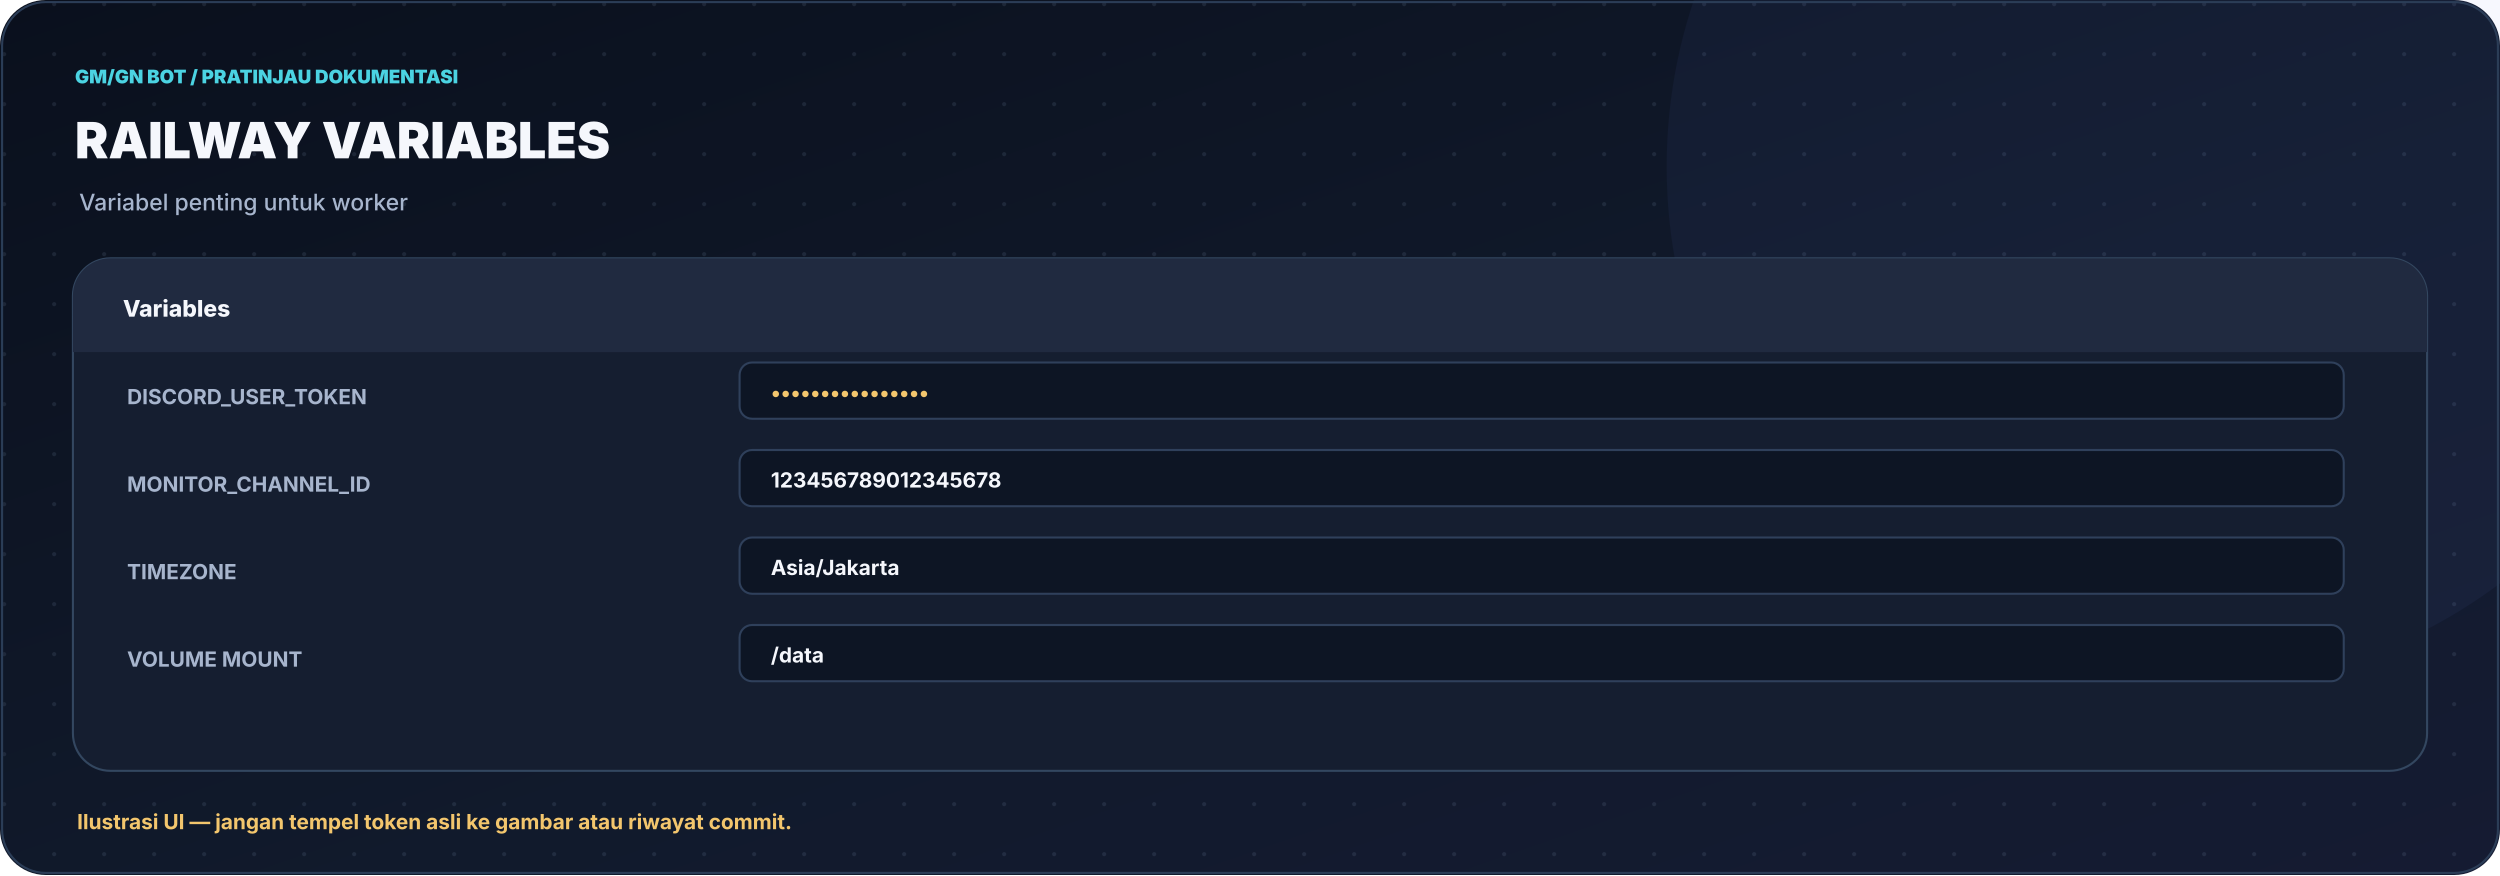
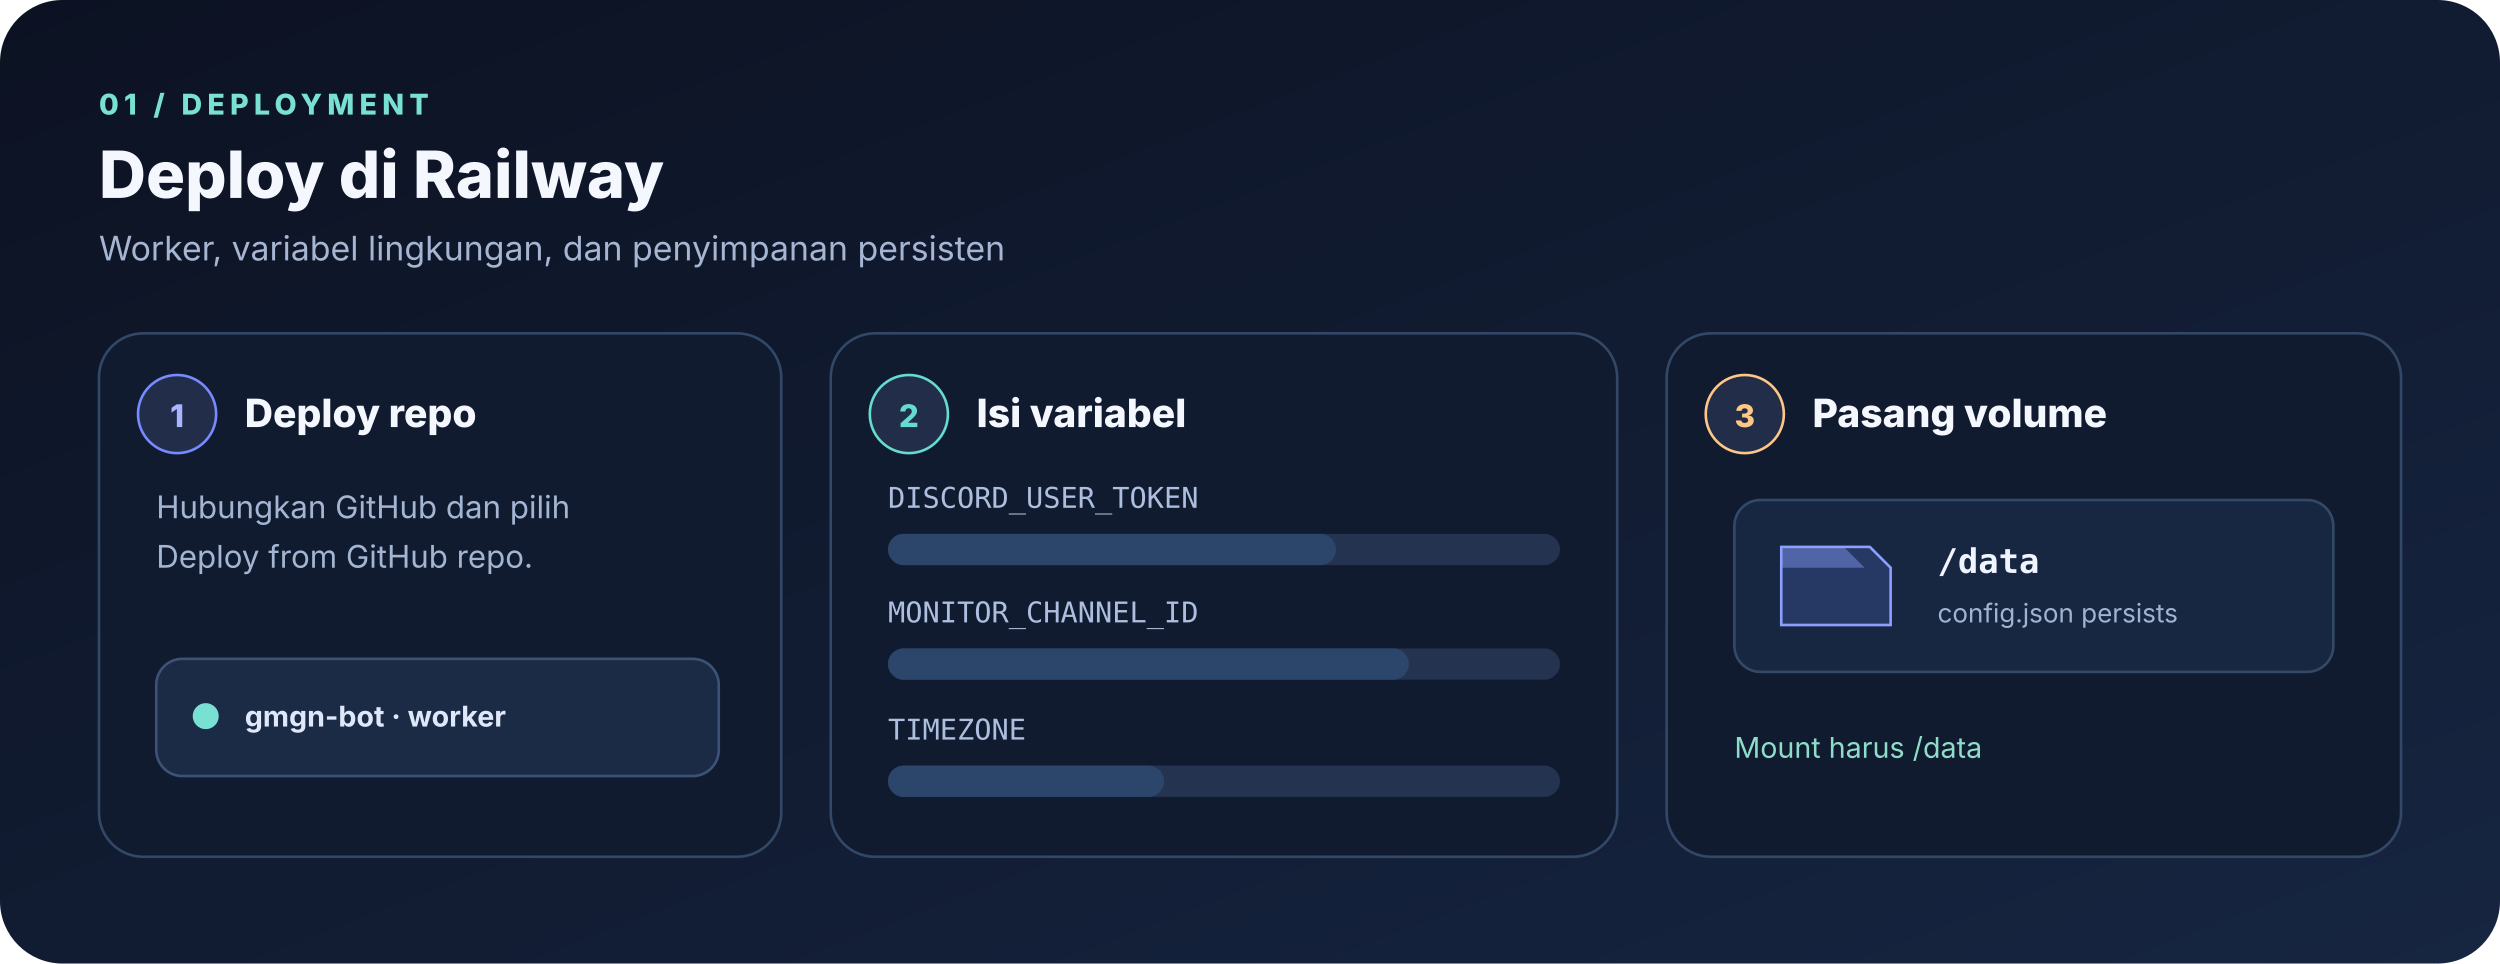
- <svg xmlns="http://www.w3.org/2000/svg" width="1200" height="420" viewBox="0 0 1200 420" role="img" aria-labelledby="title desc">
+ <svg xmlns="http://www.w3.org/2000/svg" width="960" height="370" viewBox="0 0 960 370" role="img" aria-label="Deploy di Railway">
  <defs>
    <linearGradient id="bg" x1="0" y1="0" x2="1" y2="1">
-       <stop stop-color="#0A101D" />
-       <stop offset=".58" stop-color="#111A2C" />
-       <stop offset="1" stop-color="#151B32" />
+       <stop stop-color="#0C1222" />
+       <stop offset="1" stop-color="#162541" />
    </linearGradient>
-     <linearGradient id="accent" x1="0" y1="0" x2="1" y2="1">
-       <stop stop-color="#6679F4" />
-       <stop offset=".55" stop-color="#A898FF" />
-       <stop offset="1" stop-color="#4BD3E2" />
+     <linearGradient id="line" x1="0" y1="0" x2="1" y2="0">
+       <stop stop-color="#8E9CFF" />
+       <stop offset="1" stop-color="#79E0D4" />
    </linearGradient>
-     <linearGradient id="warm" x1="0" y1="0" x2="1" y2="1">
-       <stop stop-color="#FF8B75" />
-       <stop offset="1" stop-color="#A898FF" />
-     </linearGradient>
-     <pattern id="dots" width="24" height="24" patternUnits="userSpaceOnUse">
-       <circle cx="2" cy="2" r="1" fill="#9DB0D6" fill-opacity=".12" />
-     </pattern>
-     <filter id="shadow" x="-20%" y="-20%" width="140%" height="140%">
-       <feDropShadow dx="0" dy="8" stdDeviation="8" flood-color="#030713" flood-opacity=".35" />
-     </filter>
  </defs>
-   <rect width="1200" height="420" rx="22" fill="url(#bg)" />
-   <rect width="1200" height="420" rx="22" fill="url(#dots)" />
-   <circle cx="1050" cy="80" r="250" fill="#6679F4" opacity=".055" />
-   <rect x="1" y="1" width="1198" height="418" rx="21" fill="none" stroke="#2B3D57" />
-   <text x="36" y="40" font-family="Inter,Segoe UI,Arial,sans-serif" font-size="9" font-weight="900" fill="#4BD3E2" text-anchor="start">GM/GN BOT  /  PRATINJAU DOKUMENTASI</text>
-   <text x="36" y="76" font-family="Inter,Segoe UI,Arial,sans-serif" font-size="24" font-weight="900" fill="#F5F7FC" text-anchor="start">RAILWAY VARIABLES</text>
-   <text x="38" y="101" font-family="Inter,Segoe UI,Arial,sans-serif" font-size="11" font-weight="550" fill="#A7B5CD" text-anchor="start">Variabel penting untuk worker</text>
-   <rect x="35" y="124" width="1130" height="246" rx="18" fill="#151E30" stroke="#334760" />
-   <rect x="35" y="124" width="1130" height="45" rx="18" fill="#202A40" />
-   <path d="M35 151v18h1130v-18" fill="#202A40" />
-   <text x="59" y="152" font-family="Inter,Segoe UI,Arial,sans-serif" font-size="11" font-weight="800" fill="#F5F7FC" text-anchor="start">Variables</text>
-   <text x="61" y="194" font-family="Inter,Segoe UI,Arial,sans-serif" font-size="10" font-weight="700" fill="#A7B5CD" text-anchor="start">DISCORD_USER_TOKEN</text>
-   <rect x="355" y="174" width="770" height="27" rx="6" fill="#0D1524" stroke="#2F405B" />
-   <text x="370" y="192" font-family="Inter,Segoe UI,Arial,sans-serif" font-size="10" font-weight="650" fill="#F3C66D" text-anchor="start">••••••••••••••••</text>
-   <text x="61" y="236" font-family="Inter,Segoe UI,Arial,sans-serif" font-size="10" font-weight="700" fill="#A7B5CD" text-anchor="start">MONITOR_CHANNEL_ID</text>
-   <rect x="355" y="216" width="770" height="27" rx="6" fill="#0D1524" stroke="#2F405B" />
-   <text x="370" y="234" font-family="Inter,Segoe UI,Arial,sans-serif" font-size="10" font-weight="650" fill="#F5F7FC" text-anchor="start">123456789012345678</text>
-   <text x="61" y="278" font-family="Inter,Segoe UI,Arial,sans-serif" font-size="10" font-weight="700" fill="#A7B5CD" text-anchor="start">TIMEZONE</text>
-   <rect x="355" y="258" width="770" height="27" rx="6" fill="#0D1524" stroke="#2F405B" />
-   <text x="370" y="276" font-family="Inter,Segoe UI,Arial,sans-serif" font-size="10" font-weight="650" fill="#F5F7FC" text-anchor="start">Asia/Jakarta</text>
-   <text x="61" y="320" font-family="Inter,Segoe UI,Arial,sans-serif" font-size="10" font-weight="700" fill="#A7B5CD" text-anchor="start">VOLUME MOUNT</text>
-   <rect x="355" y="300" width="770" height="27" rx="6" fill="#0D1524" stroke="#2F405B" />
-   <text x="370" y="318" font-family="Inter,Segoe UI,Arial,sans-serif" font-size="10" font-weight="650" fill="#F5F7FC" text-anchor="start">/data</text>
-   <text x="37" y="398" font-family="Inter,Segoe UI,Arial,sans-serif" font-size="10" font-weight="700" fill="#F3C66D" text-anchor="start">Ilustrasi UI — jangan tempel token asli ke gambar atau riwayat commit.</text>
+   <rect width="960" height="370" rx="24" fill="url(#bg)" />
+   <path d="M0 5H960" stroke="url(#line)" stroke-width="5" />
+   <text x="38" y="44" font-family="Inter,Segoe UI,Arial,sans-serif" font-size="11" font-weight="800" letter-spacing="2" fill="#79E0D4">01 / DEPLOYMENT</text>
+   <text x="38" y="76" font-family="Inter,Segoe UI,Arial,sans-serif" font-size="25" font-weight="800" fill="#F5F7FF">Deploy di Railway</text>
+   <text x="38" y="100" font-family="Inter,Segoe UI,Arial,sans-serif" font-size="13" fill="#A5B5D2">Worker, variabel lingkungan, dan penyimpanan persisten</text>
+   <rect x="38" y="128" width="262" height="201" rx="17" fill="#101B30" stroke="#334766" />
+   <circle cx="68" cy="159" r="15" fill="#222D49" stroke="#778AFF" />
+   <text x="68" y="164" text-anchor="middle" font-family="Inter,Segoe UI,Arial,sans-serif" font-size="12" font-weight="800" fill="#AAB5FF">1</text>
+   <text x="94" y="164" font-family="Inter,Segoe UI,Arial,sans-serif" font-size="15" font-weight="800" fill="#F5F7FF">Deploy repo</text>
+   <text x="60" y="199" font-family="Inter,Segoe UI,Arial,sans-serif" font-size="12" fill="#A4B5D2">Hubungkan GitHub dan pilih</text>
+   <text x="60" y="218" font-family="Inter,Segoe UI,Arial,sans-serif" font-size="12" fill="#A4B5D2">Deploy from GitHub repo.</text>
+   <rect x="60" y="253" width="216" height="45" rx="10" fill="#1B2A45" stroke="#3D5277" />
+   <circle cx="79" cy="275" r="5" fill="#79E0D4" />
+   <text x="94" y="279" font-family="Inter,Segoe UI,Arial,sans-serif" font-size="11" font-weight="700" fill="#DFE8FA">gmgn-bot · worker</text>
+   <rect x="319" y="128" width="302" height="201" rx="17" fill="#101B30" stroke="#334766" />
+   <circle cx="349" cy="159" r="15" fill="#222D49" stroke="#65DCCF" />
+   <text x="349" y="164" text-anchor="middle" font-family="Inter,Segoe UI,Arial,sans-serif" font-size="12" font-weight="800" fill="#65DCCF">2</text>
+   <text x="375" y="164" font-family="Inter,Segoe UI,Arial,sans-serif" font-size="15" font-weight="800" fill="#F5F7FF">Isi variabel</text>
+   <text x="341" y="195" font-family="ui-monospace,Consolas,monospace" font-size="11" fill="#AEBEDE">DISCORD_USER_TOKEN</text>
+   <rect x="341" y="205" width="258" height="12" rx="6" fill="#243450" />
+   <rect x="341" y="205" width="172" height="12" rx="6" fill="#2B466A" />
+   <text x="341" y="239" font-family="ui-monospace,Consolas,monospace" font-size="11" fill="#AEBEDE">MONITOR_CHANNEL_ID</text>
+   <rect x="341" y="249" width="258" height="12" rx="6" fill="#243450" />
+   <rect x="341" y="249" width="200" height="12" rx="6" fill="#2B466A" />
+   <text x="341" y="284" font-family="ui-monospace,Consolas,monospace" font-size="11" fill="#AEBEDE">TIMEZONE</text>
+   <rect x="341" y="294" width="258" height="12" rx="6" fill="#243450" />
+   <rect x="341" y="294" width="106" height="12" rx="6" fill="#2B466A" />
+   <rect x="640" y="128" width="282" height="201" rx="17" fill="#101B30" stroke="#334766" />
+   <circle cx="670" cy="159" r="15" fill="#222D49" stroke="#FFC786" />
+   <text x="670" y="164" text-anchor="middle" font-family="Inter,Segoe UI,Arial,sans-serif" font-size="12" font-weight="800" fill="#FFC786">3</text>
+   <text x="696" y="164" font-family="Inter,Segoe UI,Arial,sans-serif" font-size="15" font-weight="800" fill="#F5F7FF">Pasang volume</text>
+   <rect x="666" y="192" width="230" height="66" rx="10" fill="#172742" stroke="#344966" />
+   <path d="M684 210h34l8 8v22h-42z" fill="#6C85FF" fill-opacity=".18" stroke="#8DA0FF" />
+   <path d="M684 210h24l8 8h-32z" fill="#8DA0FF" fill-opacity=".42" />
+   <text x="744" y="220" font-family="ui-monospace,Consolas,monospace" font-size="13" font-weight="700" fill="#F0F4FF">/data</text>
+   <text x="744" y="239" font-family="Inter,Segoe UI,Arial,sans-serif" font-size="10" fill="#9FB3D3">config.json persists</text>
+   <text x="666" y="291" font-family="Inter,Segoe UI,Arial,sans-serif" font-size="11" fill="#8FDDC9">Mount harus /data</text>
</svg>
